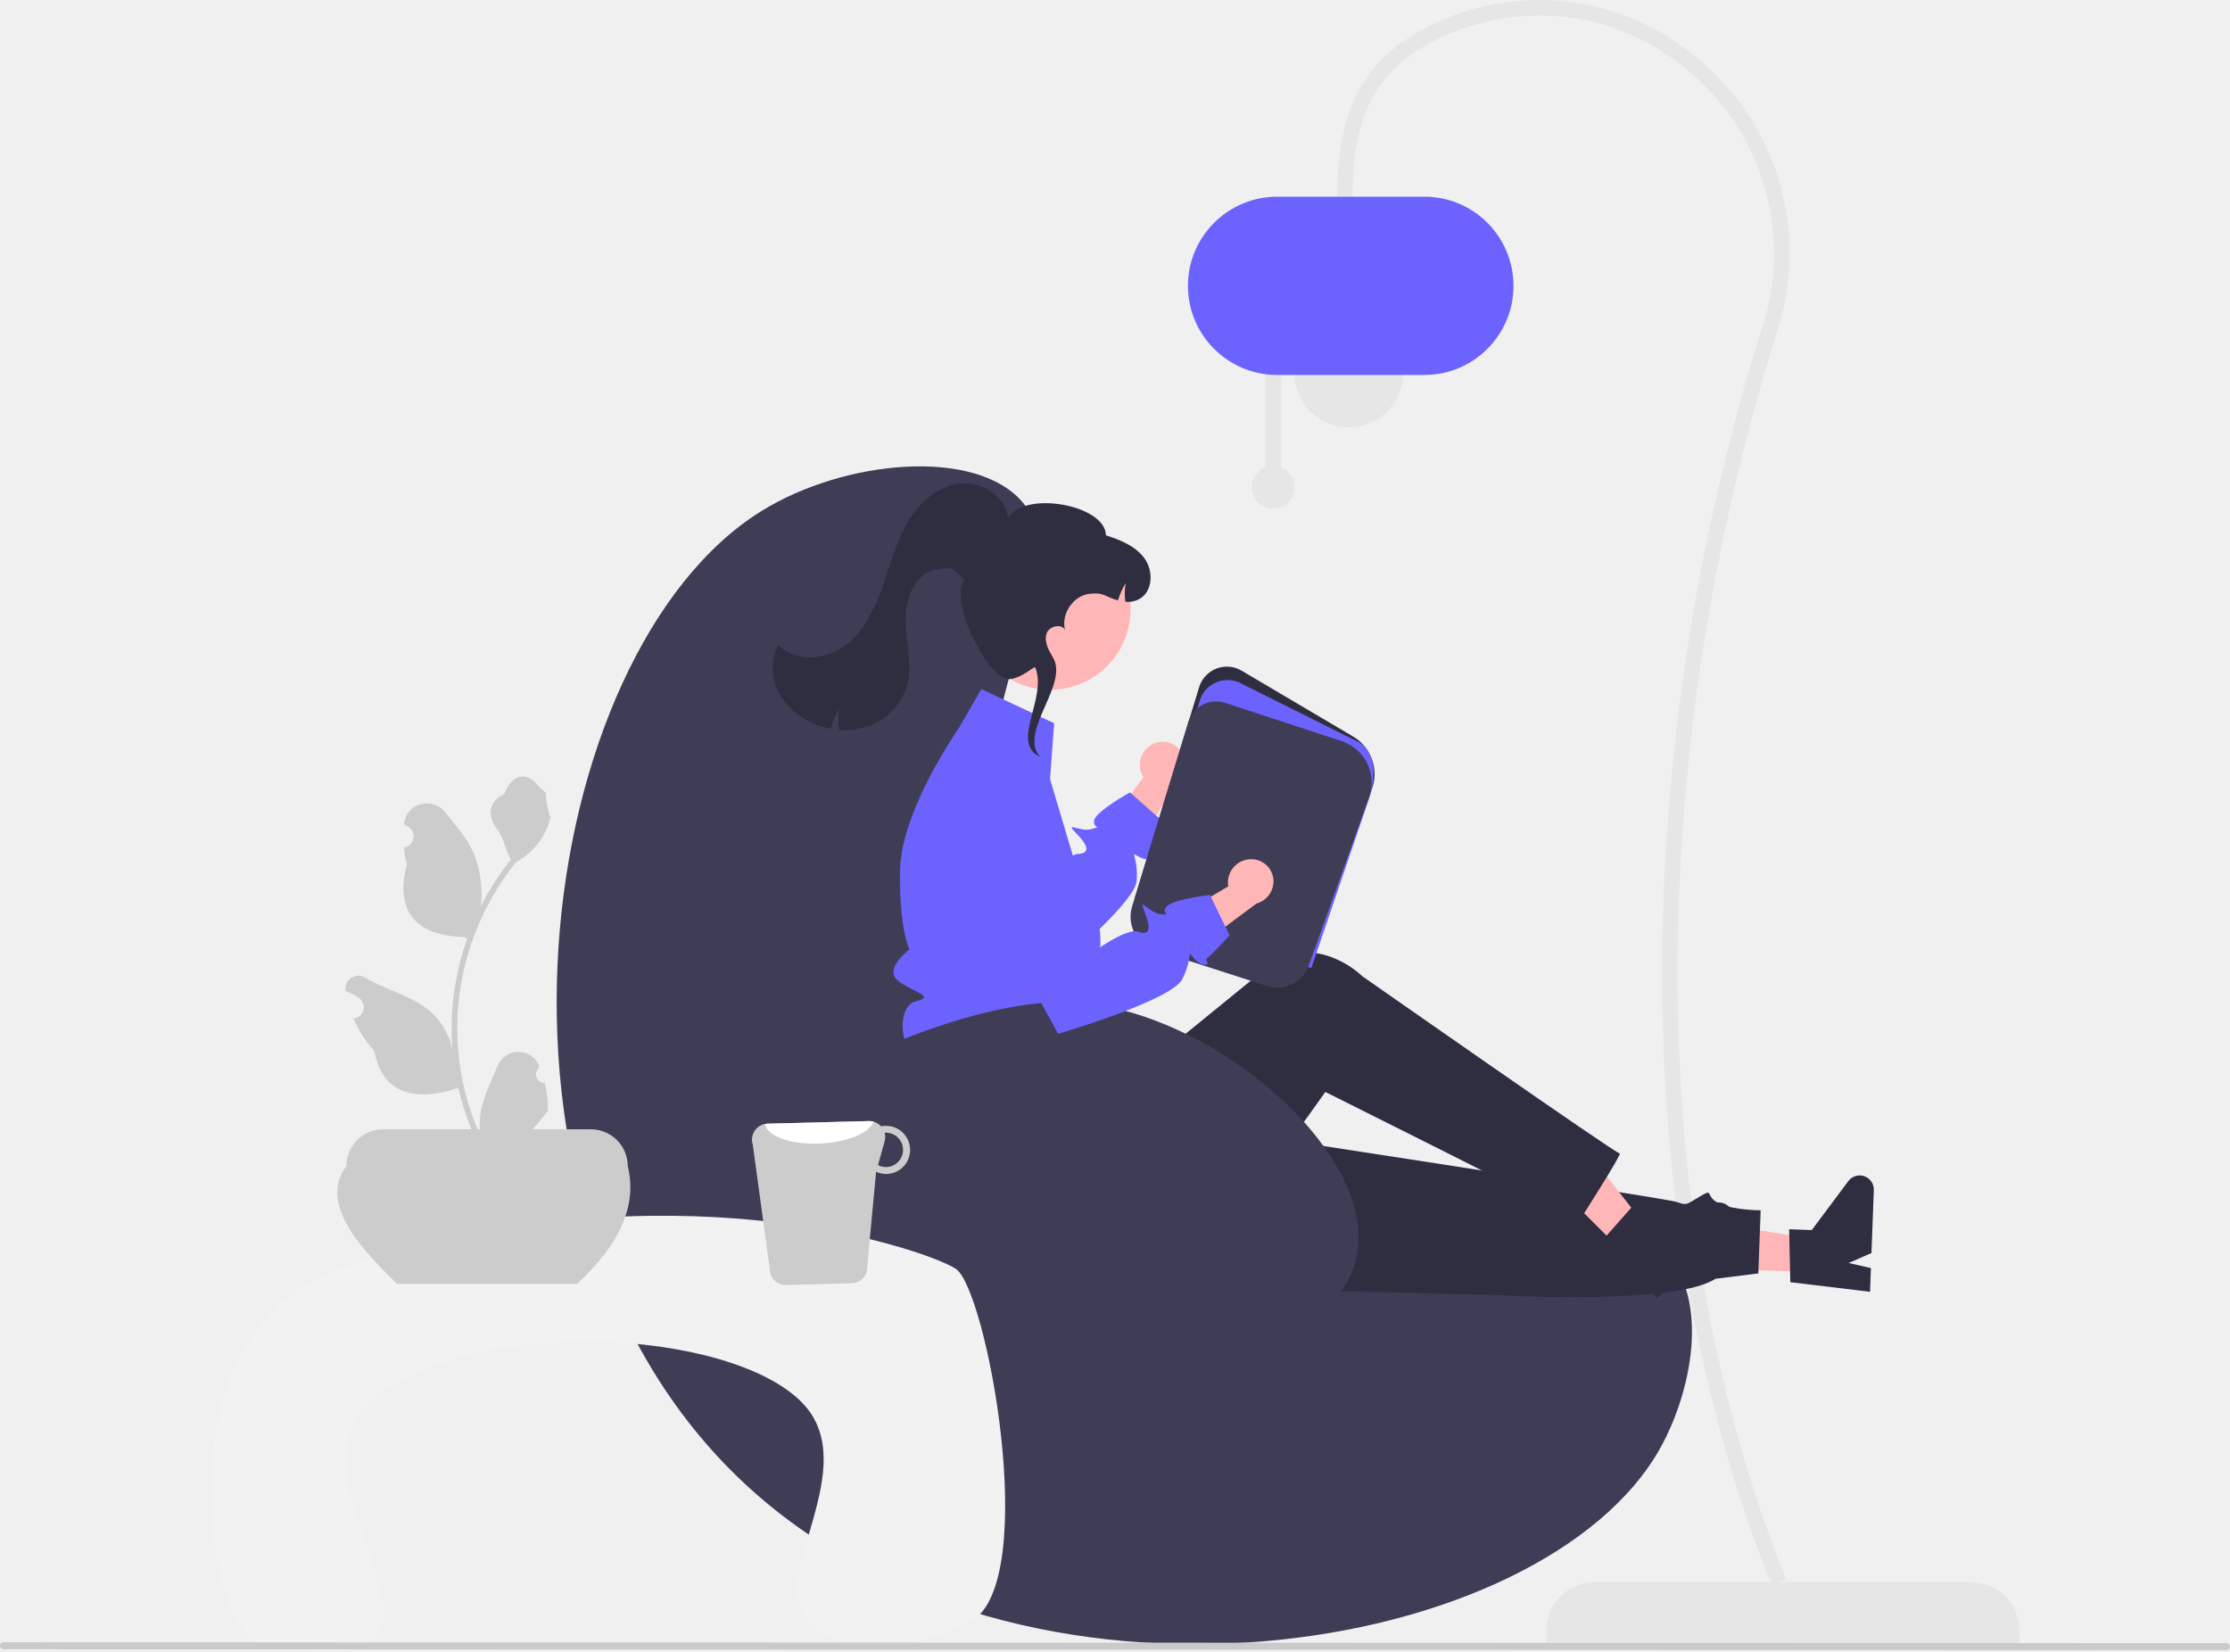
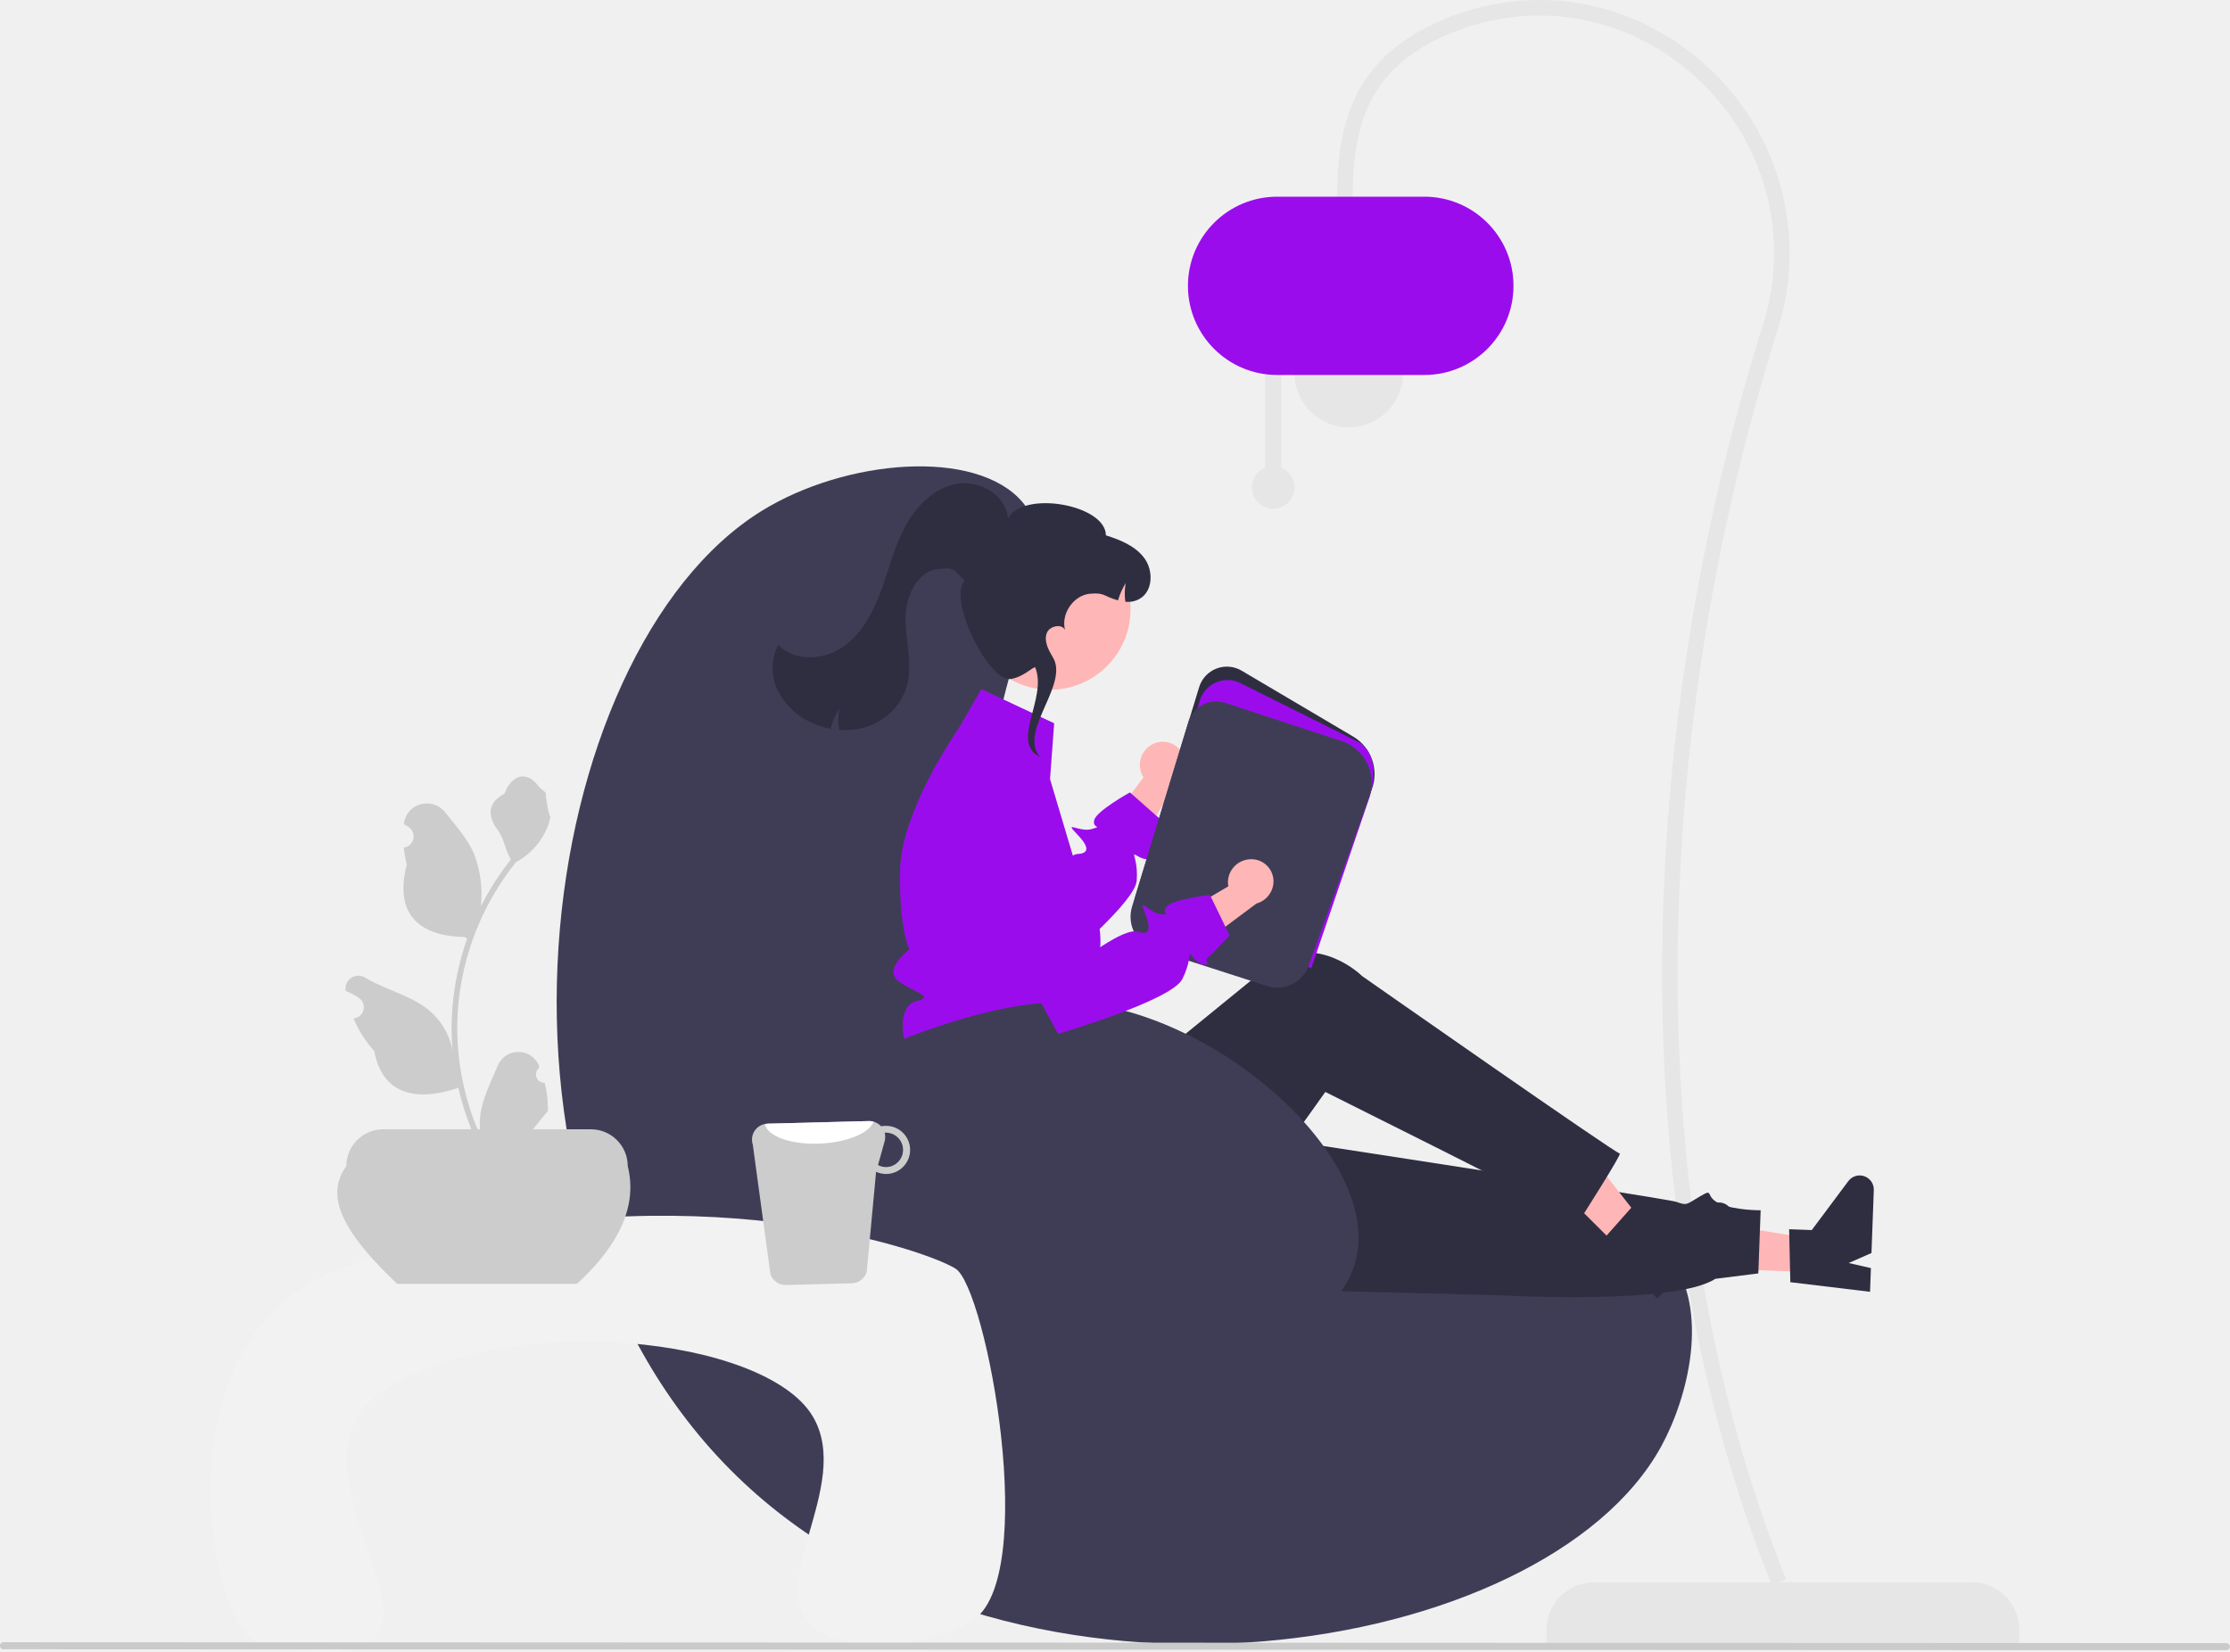
<svg xmlns="http://www.w3.org/2000/svg" data-name="Layer 1" width="751.131" height="556.415" viewBox="0 0 751.131 556.415">
  <path d="M745.319,704.743H904.585a0,0,0,0,1,0,0v4.887a16,16,0,0,1-16,16H761.319a16,16,0,0,1-16-16V704.743A0,0,0,0,1,745.319,704.743Z" transform="translate(1425.47 1258.58) rotate(-180)" fill="#e6e6e6" />
  <path d="M821.225,705.718l4.843-1.951c-50.677-125.789-45.795-284.482-2.956-420.613a85.005,85.005,0,0,0-24.764-89.934c-24.865-22.189-59.145-27.594-89.467-14.108-29.931,13.314-34.056,36.505-34.056,59.583h5.222c0-24.635,5.265-43.383,30.957-54.812,28.419-12.639,60.555-7.569,83.867,13.234A79.839,79.839,0,0,1,818.131,281.586C774.798,419.289,770.202,579.072,821.225,705.718Z" transform="translate(-224.4343 -171.7927)" fill="#e6e6e6" />
  <circle cx="454.307" cy="125.648" r="18.276" fill="#e6e6e6" />
  <path d="M650.594,329.302V294.672h5.385v34.629a7.179,7.179,0,1,1-5.385,0Z" transform="translate(-224.4343 -171.7927)" fill="#e6e6e6" />
-   <path d="M624.565,268.068a30.06,30.06,0,0,1,30.025-30.025h49.607a30.025,30.025,0,1,1,0,60.051H654.59A30.06,30.06,0,0,1,624.565,268.068Z" transform="translate(-224.4343 -171.7927)" fill="#6c63ff" />
+   <path d="M624.565,268.068a30.06,30.06,0,0,1,30.025-30.025h49.607a30.025,30.025,0,1,1,0,60.051H654.59A30.06,30.06,0,0,1,624.565,268.068Z" transform="translate(-224.4343 -171.7927)" fill="#9b0ced" />
  <path d="M554.67,454.005c4.981-63.723,30.447-94.083,14.14-113.123-15.619-18.238-59.617-14.47-87.872,3.03-76.212,47.202-104.134,235.332-6.06,327.249C568.072,758.504,744.695,730.53,783.946,659.04c9.158-16.681,16.434-45.922,3.03-63.632-33.278-43.967-154.271,35.669-208.066-14.14C547.03,551.749,551.937,488.975,554.67,454.005Z" transform="translate(-224.4343 -171.7927)" fill="#3f3d56" />
  <path d="M612.927,422.347a7.822,7.822,0,0,0-3.924,10.18,7.504,7.504,0,0,0,.597,1.087l-16.358,21.842,8.163,12.2,19.174-32.343a7.8,7.8,0,0,0,2.373-9.222,7.465,7.465,0,0,0-9.838-3.828Q613.02,422.303,612.927,422.347Z" transform="translate(-224.4343 -171.7927)" fill="#ffb6b6" />
-   <path d="M612.914,460.005c1.071.949-1.899,2.121-5.04.273-.899-.535-1.283-.758-1.384-.616-.253.353,1.222,2.959.828,8.747-.242,3.454-5.979,9.949-12.494,16.282-8.807,8.565-19.049,16.827-19.049,16.827l-3.596-2.879-37.704-30.23-6.363-8.807a62.681,62.681,0,0,1,2.616-10.232,111.546,111.546,0,0,1,5.676-13.474c1.172-2.374,2.374-4.636,3.525-6.717l20.201,22.261,16.928,18.645s4.929-7.939,8.747-10.1a3.636,3.636,0,0,1,1.616-.555c3.858-.182,4.091-2.283-.384-6.858-4.474-4.575,1.172-.303,5.151-1.535,3.98-1.232,0,0,.838-3.081.838-3.081,11.999-9.262,11.999-9.262l.465.414,8.434,7.444,2.414,2.131s-2.636,7.232-3.363,8.757C612.248,458.965,611.854,459.046,612.914,460.005Z" transform="translate(-224.4343 -171.7927)" fill="#6c63ff" />
+   <path d="M612.914,460.005c1.071.949-1.899,2.121-5.04.273-.899-.535-1.283-.758-1.384-.616-.253.353,1.222,2.959.828,8.747-.242,3.454-5.979,9.949-12.494,16.282-8.807,8.565-19.049,16.827-19.049,16.827l-3.596-2.879-37.704-30.23-6.363-8.807a62.681,62.681,0,0,1,2.616-10.232,111.546,111.546,0,0,1,5.676-13.474c1.172-2.374,2.374-4.636,3.525-6.717l20.201,22.261,16.928,18.645s4.929-7.939,8.747-10.1a3.636,3.636,0,0,1,1.616-.555c3.858-.182,4.091-2.283-.384-6.858-4.474-4.575,1.172-.303,5.151-1.535,3.98-1.232,0,0,.838-3.081.838-3.081,11.999-9.262,11.999-9.262l.465.414,8.434,7.444,2.414,2.131s-2.636,7.232-3.363,8.757C612.248,458.965,611.854,459.046,612.914,460.005Z" transform="translate(-224.4343 -171.7927)" fill="#9b0ced" />
  <polygon points="610.804 428.521 611.215 417.38 568.439 410.493 567.832 426.935 610.804 428.521" fill="#ffb6b6" />
  <path d="M827.473,603.668l-.406-17.838,7.626.281,12.311-16.49a4.767,4.767,0,0,1,8.583,3.027l-.782,21.19-7.678,3.374,7.49,1.704-.295,7.989Z" transform="translate(-224.4343 -171.7927)" fill="#2f2e41" />
  <path d="M594.489,604.651l135.488,3.435s58.508,3.379,72.236-5.551l14.476-1.828.785-21.264s-8.852.065-13.942-2.306-1.552-5.273-6.405-2.42-4.34,3.196-8.092,1.885S613.241,549.069,613.241,549.069Z" transform="translate(-224.4343 -171.7927)" fill="#2f2e41" />
  <polygon points="548.592 423.631 556.471 415.744 529.796 381.601 518.168 393.243 548.592 423.631" fill="#ffb6b6" />
  <path d="M765.053,588.562l11.835-13.353,5.399,5.393,20.241-3.716a4.767,4.767,0,0,1,4.234,8.057l-14.985,15.003-7.923-2.748,4.332,6.344-5.65,5.657Z" transform="translate(-224.4343 -171.7927)" fill="#2f2e41" />
  <path d="M541.035,530.449l1.347,31.31c1.586,36.859,42.178,59.168,73.654,39.923q.87-.532,1.746-1.102s11.933-3.205,11.571-8.279,2.553-7.545,5.133-6.161,36.357-46.553,36.357-46.553,70.178,35.006,85.66,43.247c0,0,14.556-22.759,13.501-22.52s-86.819-59.788-86.819-59.788-13.972-14.14-31.304-4.804c-.361,1.371-.052,1.419-.052,1.419l-57.253,46.652-8.09-15.363Z" transform="translate(-224.4343 -171.7927)" fill="#2f2e41" />
-   <path d="M595.017,491.306a32.354,32.354,0,0,1-.616,4.303,25.39,25.39,0,0,1-1.98,5.939s0,2.111-4.04,9.181,1.01,4.04,4.04,9.292c3.03,5.242,0,2.828-3.363,6.202a7.722,7.722,0,0,0-1.909,7.606s-43.391.03-51.471-3-9.918-20.1-2.677-21.786c7.232-1.687-2.192-3.363-6.444-7.252-4.252-3.889,4.252-10.252,4.252-10.252s-3.505-6.05-3.212-26.362a40.029,40.029,0,0,1,.515-5.575,62.681,62.681,0,0,1,2.616-10.232,111.546,111.546,0,0,1,5.676-13.474c1.172-2.374,2.374-4.636,3.525-6.717.182-.323.353-.636.535-.949,2.192-3.879,4.192-7.05,5.515-9.08,1.02-1.576,1.636-2.464,1.636-2.464l7.353-12.787,24.544,11.504-1.394,18.817,4.232,14.191,1.949,6.535,1.505,5.04,2.323,7.807s-.636.03.121,1.071a34.484,34.484,0,0,1,6.575,15.827A32.227,32.227,0,0,1,595.017,491.306Z" transform="translate(-224.4343 -171.7927)" fill="#6c63ff" />
+   <path d="M595.017,491.306a32.354,32.354,0,0,1-.616,4.303,25.39,25.39,0,0,1-1.98,5.939s0,2.111-4.04,9.181,1.01,4.04,4.04,9.292c3.03,5.242,0,2.828-3.363,6.202a7.722,7.722,0,0,0-1.909,7.606s-43.391.03-51.471-3-9.918-20.1-2.677-21.786c7.232-1.687-2.192-3.363-6.444-7.252-4.252-3.889,4.252-10.252,4.252-10.252s-3.505-6.05-3.212-26.362a40.029,40.029,0,0,1,.515-5.575,62.681,62.681,0,0,1,2.616-10.232,111.546,111.546,0,0,1,5.676-13.474c1.172-2.374,2.374-4.636,3.525-6.717.182-.323.353-.636.535-.949,2.192-3.879,4.192-7.05,5.515-9.08,1.02-1.576,1.636-2.464,1.636-2.464l7.353-12.787,24.544,11.504-1.394,18.817,4.232,14.191,1.949,6.535,1.505,5.04,2.323,7.807s-.636.03.121,1.071a34.484,34.484,0,0,1,6.575,15.827A32.227,32.227,0,0,1,595.017,491.306Z" transform="translate(-224.4343 -171.7927)" fill="#9b0ced" />
  <path d="M665.896,493.334l-.461-.149-58.744-18.917,21.647-71.017a9.768,9.768,0,0,1,14.312-5.562l37.54,22.179a14.715,14.715,0,0,1,6.319,17.788Z" transform="translate(-224.4343 -171.7927)" fill="#2f2e41" />
-   <path d="M666.134,497.849l-59.217-19.069,21.647-71.017A9.768,9.768,0,0,1,642.876,402.201l39.332,19.637c5.909,3.49,5.771,12.524,3.027,19.936Z" transform="translate(-224.4343 -171.7927)" fill="#6c63ff" />
+   <path d="M666.134,497.849l-59.217-19.069,21.647-71.017A9.768,9.768,0,0,1,642.876,402.201l39.332,19.637c5.909,3.49,5.771,12.524,3.027,19.936Z" transform="translate(-224.4343 -171.7927)" fill="#9b0ced" />
  <path d="M660.206,502.989a11.291,11.291,0,0,1-9.05.9l-37.85-12.189A11.704,11.704,0,0,1,605.731,477.21l18.976-62.255a9.767,9.767,0,0,1,12.39-6.431l39.224,12.879a14.722,14.722,0,0,1,9.265,18.959l-20.289,56.565A11.304,11.304,0,0,1,660.206,502.989Z" transform="translate(-224.4343 -171.7927)" fill="#3f3d56" />
  <circle cx="353.691" cy="205.214" r="27.11" fill="#ffb6b6" />
  <path d="M486.452,404.525a23.511,23.511,0,0,0,11.546,10.793,27.033,27.033,0,0,0,6.222,1.969,24.326,24.326,0,0,1,2.879-6.816,20.083,20.083,0,0,0,0,7.199,23.9,23.9,0,0,0,9.663-1.199,20.726,20.726,0,0,0,13.034-13.204c2.16-7.186-.167-14.861-.35-22.362-.189-7.502,3.373-16.474,10.82-17.402,5.671-.708,4.97-.158,9.045,3.848-5.7,6.332,8.196,34.377,15.653,33.138,4.216-.701,7.318-4.048,8.152-3.932,4.27,10.456-8.574,25.286,1.613,30.154l-.756-1c-5.332-8.808,10.445-23.685,5.113-32.494-1.486-2.464-3.032-5.353-2.112-8.079.873-2.592,5.293-3.412,6.226-1.053-1.516-5.407,2.716-11.752,8.338-12.304,4.994-.493,4.706.931,9.467,2.229a24.293,24.293,0,0,1,2.608-5.835,19.918,19.918,0,0,0-.139,6.296,7.855,7.855,0,0,0,4.941-1.046c4.397-2.636,4.528-9.44,1.507-13.581-3.026-4.142-8.095-6.187-12.985-7.734-.045-10.342-27.872-15.292-32.99-5.678-.526-7.785-9.45-13.029-17.138-11.707s-13.752,7.487-17.45,14.357c-3.697,6.865-5.532,14.552-8.238,21.865s-6.575,14.604-13.056,18.943c-6.48,4.333-16.109,4.727-21.52-.89A17.168,17.168,0,0,0,486.452,404.525Z" transform="translate(-224.4343 -171.7927)" fill="#2f2e41" />
  <path d="M514.269,528.498a9.788,9.788,0,0,1,1.815-1.149c10.377-5.164,42.645-18.57,67.877-18.02,48.548,1.058,110.332,54.637,95.953,90.617-10.941,27.378-65.336,42.954-105.043,30.496C519.245,612.989,497.288,542.036,514.269,528.498Z" transform="translate(-224.4343 -171.7927)" fill="#3f3d56" />
  <path d="M312.726,725.733c-15.864-2.993-29.906-74.46,1.305-109.658,10.693-12.059,24.032-17.308,41.775-22.193,102.121-28.115,180.011-1.32,190.478,5.222,10.444,6.527,28.752,104.875,5.34,118.796-13.173,7.833-39.282,11.749-52.218,2.611-19.035-13.446,12.915-48.324-1.305-71.8C481.963,622.071,396.986,613.097,354.382,639.573,308.929,667.82,402.684,742.704,312.726,725.733Z" transform="translate(-224.4343 -171.7927)" fill="#f2f2f2" />
  <path d="M418.787,604.223H358.183c-14.961-14.338-25.658-28.156-17.094-39.626a12.432,12.432,0,0,1,12.432-12.432h69.928a12.432,12.432,0,0,1,12.432,12.432C439.141,577.666,433.316,590.877,418.787,604.223Z" transform="translate(-224.4343 -171.7927)" fill="#ccc" />
  <path d="M407.903,536.515a2.807,2.807,0,0,1-2.035-4.866l.192-.765q-.038-.092-.076-.184a7.539,7.539,0,0,0-13.907.052c-2.275,5.478-5.17,10.966-5.883,16.758a22.304,22.304,0,0,0,.392,7.671A89.42,89.42,0,0,1,378.452,518.042a86.307,86.307,0,0,1,.535-9.628q.444-3.931,1.231-7.807a90.456,90.456,0,0,1,17.938-38.337,24.073,24.073,0,0,0,10.012-10.387,18.363,18.363,0,0,0,1.67-5.018c-.487.064-1.838-7.359-1.47-7.815-.679-1.031-1.895-1.543-2.637-2.549-3.689-5.002-8.773-4.129-11.426,2.669-5.669,2.861-5.724,7.606-2.245,12.169,2.213,2.903,2.517,6.832,4.459,9.94-.2.256-.408.503-.607.759a91.039,91.039,0,0,0-9.502,15.054,37.846,37.846,0,0,0-2.259-17.579c-2.163-5.217-6.216-9.611-9.786-14.122-4.288-5.418-13.08-3.053-13.836,3.814q-.011.1-.021.199.795.449,1.557.952a3.808,3.808,0,0,1-1.535,6.93l-.078.012a37.89,37.89,0,0,0,.999,5.665c-4.58,17.71,5.307,24.16,19.424,24.45.312.16.615.32.927.471a92.924,92.924,0,0,0-5.002,23.539,88.135,88.135,0,0,0,.064,14.231l-.024-.168a23.289,23.289,0,0,0-7.95-13.448c-6.118-5.026-14.762-6.877-21.363-10.916a4.371,4.371,0,0,0-6.694,4.252q.013.088.027.176a25.578,25.578,0,0,1,2.868,1.382q.795.449,1.557.952a3.808,3.808,0,0,1-1.535,6.93l-.078.012c-.056.008-.104.016-.16.024a37.923,37.923,0,0,0,6.975,10.923c2.863,15.46,15.162,16.927,28.318,12.425h.008a92.897,92.897,0,0,0,6.24,18.218h22.293c.08-.248.152-.503.224-.751a25.329,25.329,0,0,1-6.169-.367c1.654-2.03,3.308-4.075,4.962-6.105a1.384,1.384,0,0,0,.104-.12c.839-1.039,1.686-2.069,2.525-3.108l0-.001a37.101,37.101,0,0,0-1.087-9.451Z" transform="translate(-224.4343 -171.7927)" fill="#ccc" />
  <path d="M483.94,600.976a5.385,5.385,0,0,0,5.189,3.635l22.233-.572a5.311,5.311,0,0,0,5.019-3.908l3.146-33.642a8.22,8.22,0,0,0,3.557.731,8.108,8.108,0,0,0-.407-16.211,6.869,6.869,0,0,0-1.457.152,5.495,5.495,0,0,0-4.09-1.765l-34.199.883a4.912,4.912,0,0,0-.844.105,5.341,5.341,0,0,0-4.09,6.936Zm36.233-36.773,2.239-8.017a5.46,5.46,0,0,0,.017-2.832c.109-0.0.204-.052.313-.052a5.8,5.8,0,0,1,.272,11.596A5.459,5.459,0,0,1,520.172,564.203Z" transform="translate(-224.4343 -171.7927)" fill="#ccc" />
  <path d="M482.087,550.382c.729,4.166,8.92,7.095,18.77,6.586,9.058-.417,16.464-3.598,17.82-7.367a5.057,5.057,0,0,0-1.548-.206l-34.199.883A4.912,4.912,0,0,0,482.087,550.382Z" transform="translate(-224.4343 -171.7927)" fill="#fff" />
  <path d="M225.625,727.311l748.75.307a1.191,1.191,0,0,0,0-2.381l-748.75-.307a1.191,1.191,0,1,0,0,2.381Z" transform="translate(-224.4343 -171.7927)" fill="#cacaca" />
  <path d="M645.576,461.206a7.822,7.822,0,0,0-7.536,7.889,7.505,7.505,0,0,0,.133,1.233l-23.499,13.873,2.844,14.4,30.135-22.485a7.8,7.8,0,0,0,5.737-7.601,7.465,7.465,0,0,0-7.61-7.317Q645.678,461.201,645.576,461.206Z" transform="translate(-224.4343 -171.7927)" fill="#ffb6b6" />
-   <path d="M626.326,494.279c-.629-.842-.899-1.195-1.042-1.098-.368.222-.014,3.197-2.602,8.383-3.643,7.285-41.844,18.442-41.844,18.442l-4.703-8.611-20.688-37.84-7.131-30.33a13.531,13.531,0,0,1-.361-3.228,128.177,128.177,0,0,1,20.171-11.611,13.504,13.504,0,0,1,6.061,7.22l14.241,39.929,5.683,15.942s10.024-7.168,13.66-5.852c3.63,1.324,4.662-.532,2.289-6.475-2.373-5.943,1.189.174,5.334.563,4.153.395,0,0,1.962-2.522s14.645-3.94,14.645-3.94l.27.563,4.915,10.11,1.407,2.905s-5.211,5.653-6.468,6.78c-1.263,1.135-1.653,1.056-1.035,2.349C631.699,497.248,628.509,497.19,626.326,494.279Z" transform="translate(-224.4343 -171.7927)" fill="#6c63ff" />
+   <path d="M626.326,494.279c-.629-.842-.899-1.195-1.042-1.098-.368.222-.014,3.197-2.602,8.383-3.643,7.285-41.844,18.442-41.844,18.442l-4.703-8.611-20.688-37.84-7.131-30.33a13.531,13.531,0,0,1-.361-3.228,128.177,128.177,0,0,1,20.171-11.611,13.504,13.504,0,0,1,6.061,7.22l14.241,39.929,5.683,15.942s10.024-7.168,13.66-5.852c3.63,1.324,4.662-.532,2.289-6.475-2.373-5.943,1.189.174,5.334.563,4.153.395,0,0,1.962-2.522s14.645-3.94,14.645-3.94l.27.563,4.915,10.11,1.407,2.905s-5.211,5.653-6.468,6.78c-1.263,1.135-1.653,1.056-1.035,2.349C631.699,497.248,628.509,497.19,626.326,494.279Z" transform="translate(-224.4343 -171.7927)" fill="#9b0ced" />
</svg>
